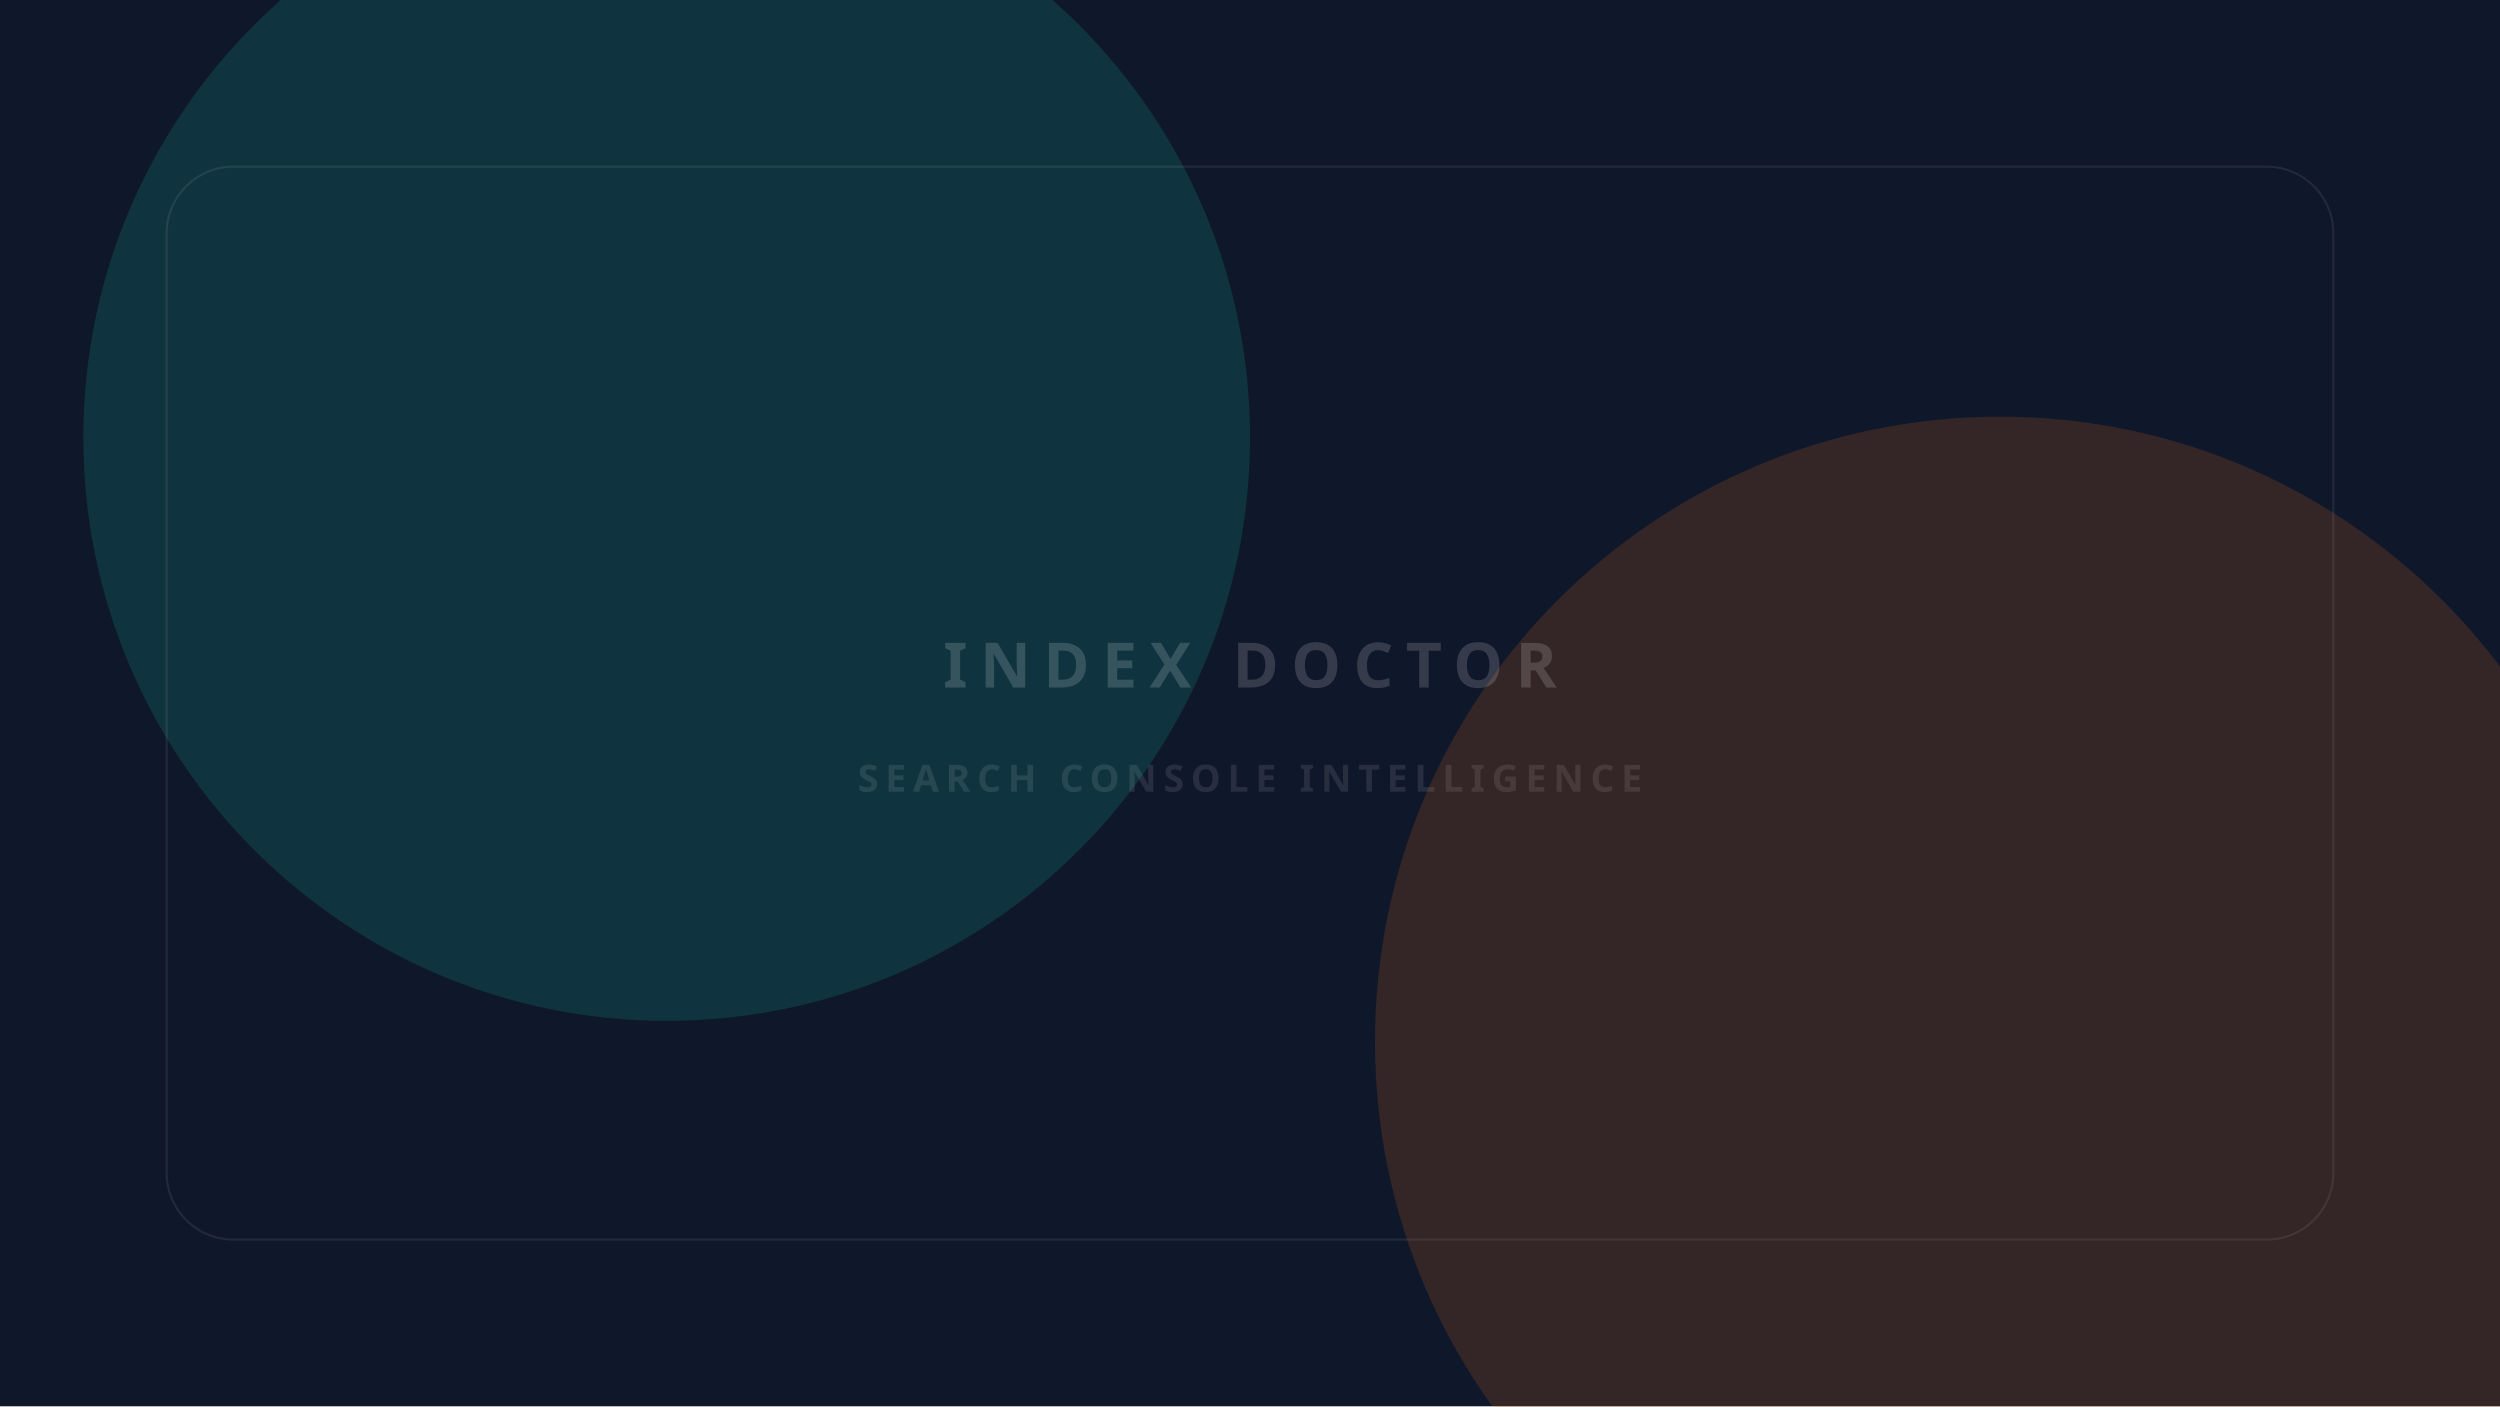
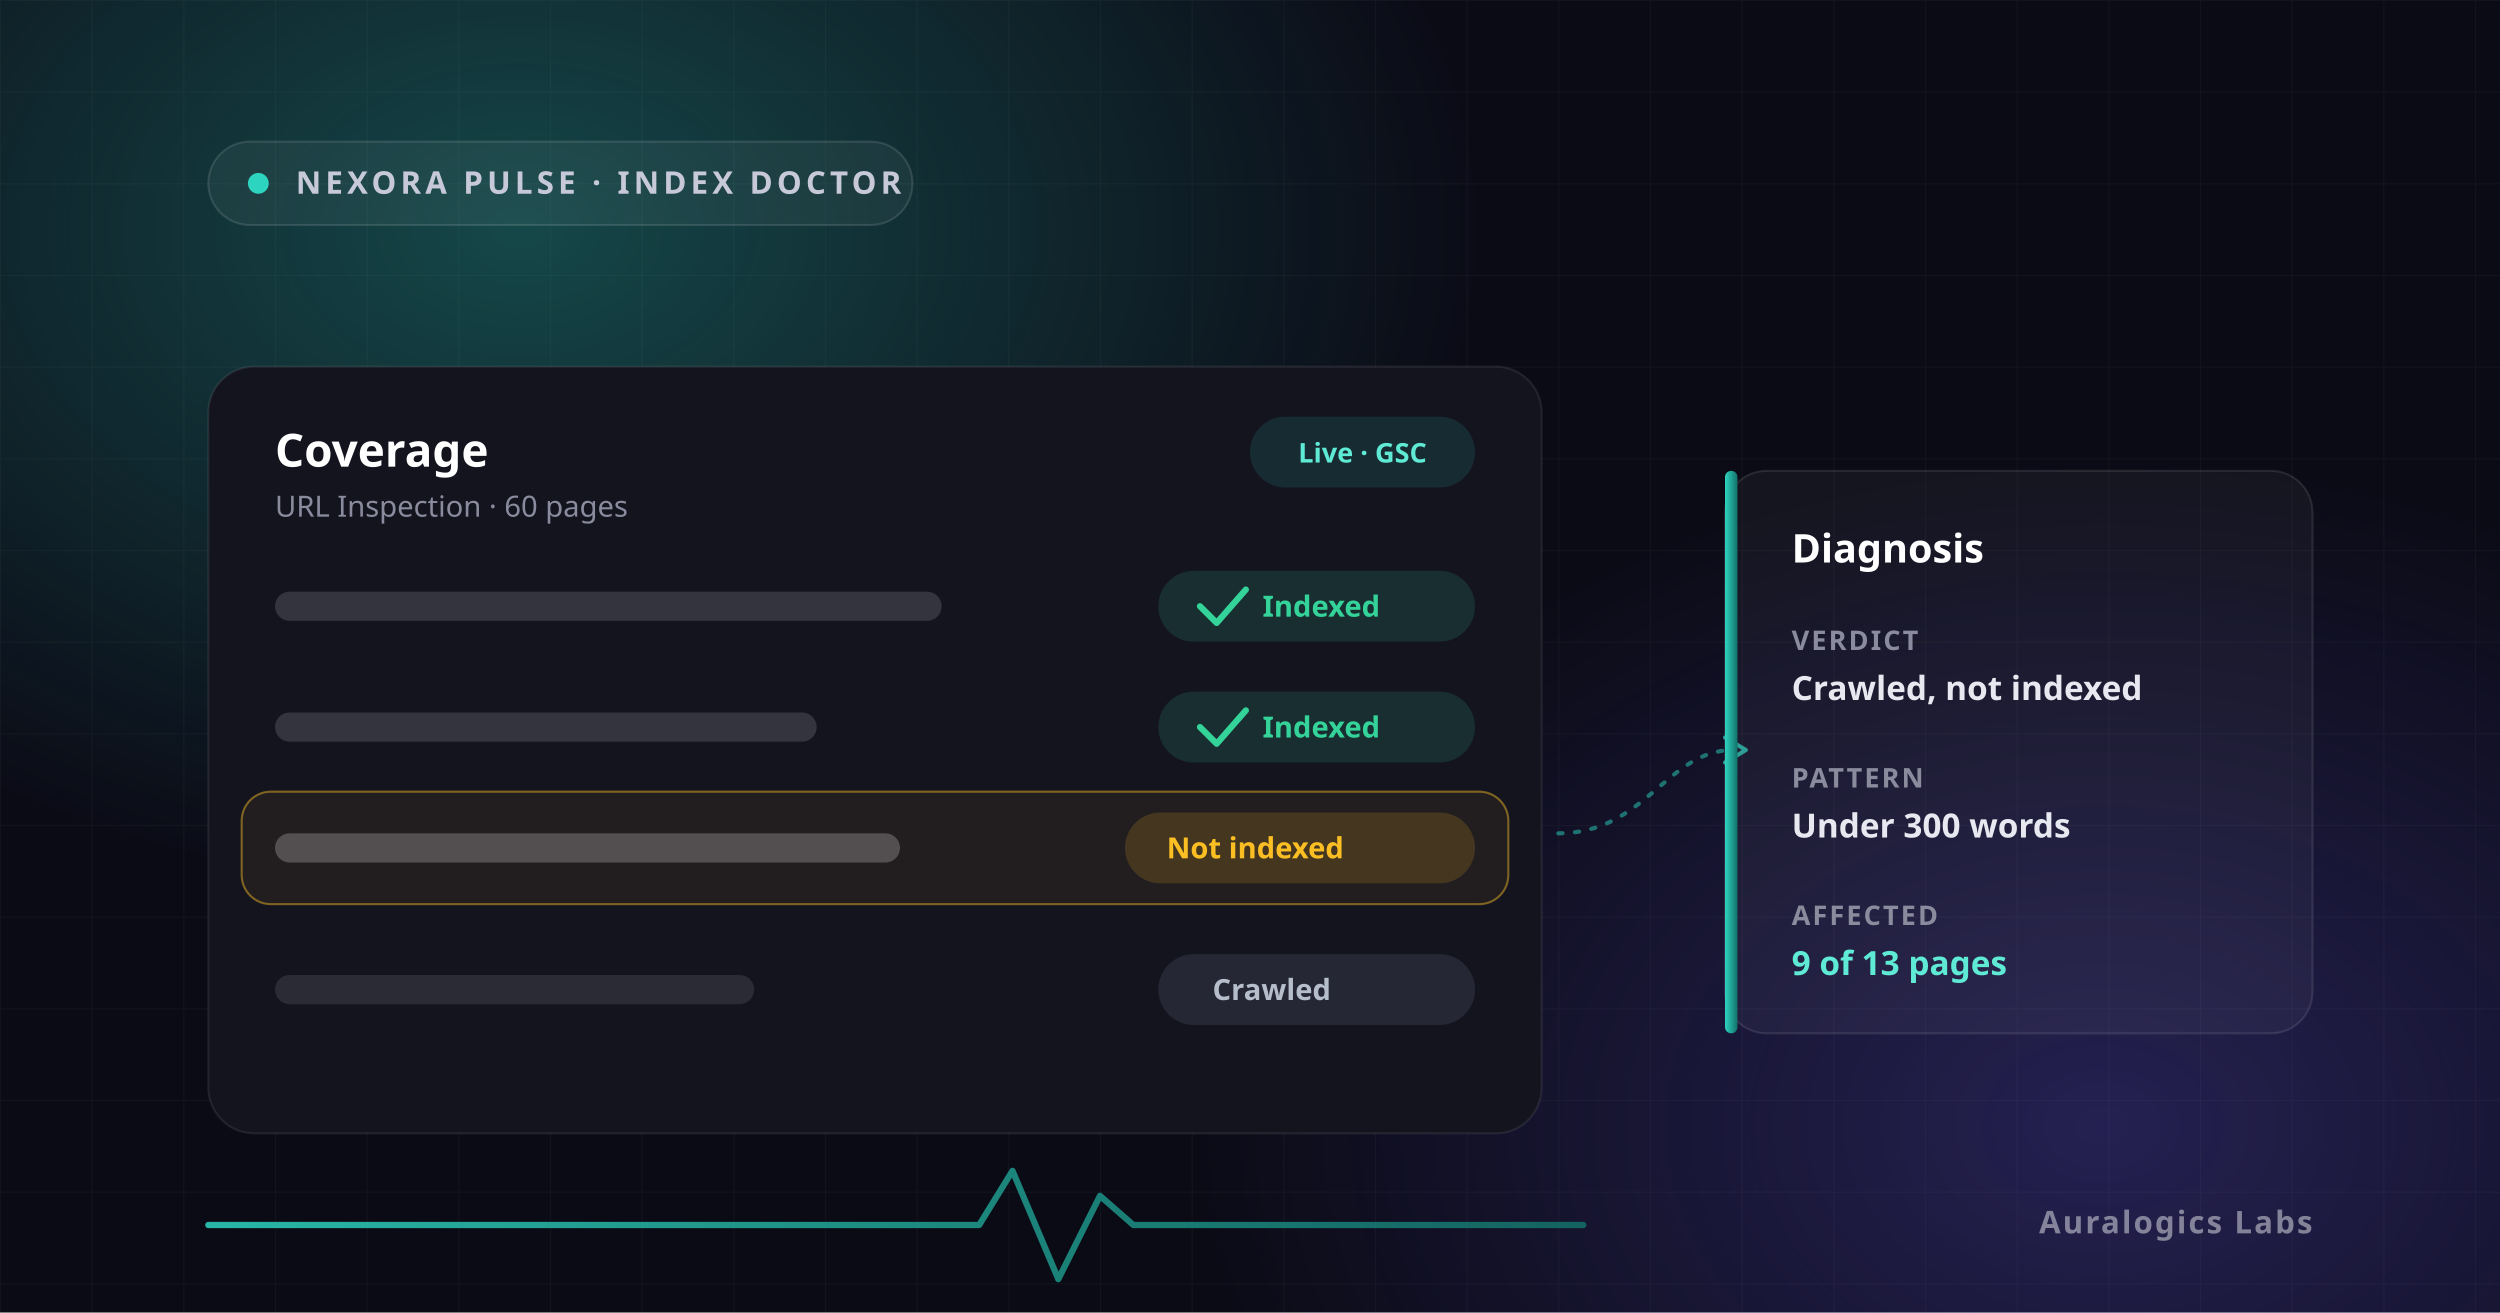
- <svg xmlns="http://www.w3.org/2000/svg" width="1200" height="675" viewBox="0 0 1200 675" fill="none">
-   <rect width="1200" height="675" fill="#0F172A" />
-   <circle cx="320" cy="210" r="280" fill="#13716A" fill-opacity="0.32" />
-   <circle cx="960" cy="500" r="300" fill="#F97316" fill-opacity="0.16" />
-   <rect x="80" y="80" width="1040" height="515" rx="32" stroke="white" stroke-opacity="0.08" />
-   <text x="600" y="330" text-anchor="middle" fill="white" fill-opacity="0.16" font-family="system-ui,sans-serif" font-size="30" font-weight="700" letter-spacing="0.2em">INDEX DOCTOR</text>
-   <text x="600" y="380" text-anchor="middle" fill="white" fill-opacity="0.1" font-family="system-ui,sans-serif" font-size="18" font-weight="600" letter-spacing="0.18em">SEARCH CONSOLE INTELLIGENCE</text>
+ <svg xmlns="http://www.w3.org/2000/svg" width="1200" height="630" viewBox="0 0 1200 630" fill="none" font-family="'DM Sans', ui-sans-serif, system-ui, sans-serif">
+   <defs>
+     <radialGradient id="glowTeal" cx="0.5" cy="0.5" r="0.5">
+       <stop offset="0%" stop-color="#2DD4BF" stop-opacity="0.30" />
+       <stop offset="100%" stop-color="#2DD4BF" stop-opacity="0" />
+     </radialGradient>
+     <radialGradient id="glowViolet" cx="0.5" cy="0.5" r="0.5">
+       <stop offset="0%" stop-color="#6D5EFA" stop-opacity="0.26" />
+       <stop offset="100%" stop-color="#6D5EFA" stop-opacity="0" />
+     </radialGradient>
+     <linearGradient id="tealLine" x1="0" y1="0" x2="1" y2="0">
+       <stop offset="0%" stop-color="#2DD4BF" />
+       <stop offset="100%" stop-color="#13716A" />
+     </linearGradient>
+     <pattern id="grid" width="44" height="44" patternUnits="userSpaceOnUse">
+       <path d="M44 0H0V44" fill="none" stroke="#FFFFFF" stroke-opacity="0.035" stroke-width="1" />
+     </pattern>
+   </defs>
+   <rect width="1200" height="630" fill="#0B0B16" />
+   <rect width="1200" height="630" fill="url(#grid)" />
+   <ellipse cx="250" cy="110" rx="460" ry="320" fill="url(#glowTeal)" />
+   <ellipse cx="1010" cy="540" rx="440" ry="320" fill="url(#glowViolet)" />
+   <g>
+     <rect x="100" y="68" width="338" height="40" rx="20" fill="#FFFFFF" fill-opacity="0.05" stroke="#FFFFFF" stroke-opacity="0.12" />
+     <circle cx="124" cy="88" r="5" fill="#2DD4BF" />
+     <text x="142" y="93" fill="#C7C9D9" font-size="15" font-weight="700" letter-spacing="2">NEXORA PULSE · INDEX DOCTOR</text>
+   </g>
+   <g>
+     <rect x="100" y="176" width="640" height="368" rx="22" fill="#14141F" stroke="#FFFFFF" stroke-opacity="0.08" />
+     <text x="132" y="224" fill="#FFFFFF" font-size="22" font-weight="700">Coverage</text>
+     <text x="132" y="248" fill="#8A8C9E" font-size="14" font-weight="500">URL Inspection · 60 pages</text>
+     <rect x="600" y="200" width="108" height="34" rx="17" fill="#2DD4BF" fill-opacity="0.12" />
+     <text x="654" y="222" fill="#5EEAD4" font-size="13" font-weight="700" text-anchor="middle">Live · GSC</text>
+     <g transform="translate(0,286)">
+       <rect x="132" y="-2" width="320" height="14" rx="7" fill="#FFFFFF" fill-opacity="0.14" />
+       <rect x="556" y="-12" width="152" height="34" rx="17" fill="#34D399" fill-opacity="0.14" />
+       <path d="M576 5 l8 8 l14 -16" stroke="#34D399" stroke-width="3" fill="none" stroke-linecap="round" stroke-linejoin="round" />
+       <text x="606" y="10" fill="#34D399" font-size="14" font-weight="700">Indexed</text>
+     </g>
+     <g transform="translate(0,344)">
+       <rect x="132" y="-2" width="260" height="14" rx="7" fill="#FFFFFF" fill-opacity="0.14" />
+       <rect x="556" y="-12" width="152" height="34" rx="17" fill="#34D399" fill-opacity="0.14" />
+       <path d="M576 5 l8 8 l14 -16" stroke="#34D399" stroke-width="3" fill="none" stroke-linecap="round" stroke-linejoin="round" />
+       <text x="606" y="10" fill="#34D399" font-size="14" font-weight="700">Indexed</text>
+     </g>
+     <g transform="translate(0,402)">
+       <rect x="116" y="-22" width="608" height="54" rx="14" fill="#FBBF24" fill-opacity="0.06" stroke="#FBBF24" stroke-opacity="0.45" />
+       <rect x="132" y="-2" width="300" height="14" rx="7" fill="#FFFFFF" fill-opacity="0.22" />
+       <rect x="540" y="-12" width="168" height="34" rx="17" fill="#FBBF24" fill-opacity="0.16" />
+       <text x="560" y="10" fill="#FBBF24" font-size="14" font-weight="700">Not indexed</text>
+     </g>
+     <g transform="translate(0,470)">
+       <rect x="132" y="-2" width="230" height="14" rx="7" fill="#FFFFFF" fill-opacity="0.10" />
+       <rect x="556" y="-12" width="152" height="34" rx="17" fill="#94A3B8" fill-opacity="0.14" />
+       <text x="582" y="10" fill="#B6BECC" font-size="14" font-weight="700">Crawled</text>
+     </g>
+   </g>
+   <path d="M748 400 C 790 400, 800 360, 832 360" stroke="#2DD4BF" stroke-opacity="0.5" stroke-width="2" fill="none" stroke-dasharray="2 6" stroke-linecap="round" />
+   <path d="M828 354 l10 6 l-10 6" stroke="#2DD4BF" stroke-opacity="0.7" stroke-width="2" fill="none" stroke-linecap="round" stroke-linejoin="round" />
+   <g>
+     <rect x="828" y="226" width="282" height="270" rx="20" fill="#FFFFFF" fill-opacity="0.04" stroke="#FFFFFF" stroke-opacity="0.10" />
+     <rect x="828" y="226" width="6" height="270" rx="3" fill="url(#tealLine)" />
+     <text x="860" y="270" fill="#FFFFFF" font-size="19" font-weight="700">Diagnosis</text>
+     <text x="860" y="312" fill="#8A8C9E" font-size="13" font-weight="600" letter-spacing="1">VERDICT</text>
+     <text x="860" y="336" fill="#E7E8F0" font-size="16" font-weight="600">Crawled, not indexed</text>
+     <text x="860" y="378" fill="#8A8C9E" font-size="13" font-weight="600" letter-spacing="1">PATTERN</text>
+     <text x="860" y="402" fill="#E7E8F0" font-size="16" font-weight="600">Under 300 words</text>
+     <text x="860" y="444" fill="#8A8C9E" font-size="13" font-weight="600" letter-spacing="1">AFFECTED</text>
+     <text x="860" y="468" fill="#5EEAD4" font-size="16" font-weight="700">9 of 13 pages</text>
+   </g>
+   <path d="M100 588 H470 l16 -26 l22 52 l20 -40 l16 14 H760" stroke="url(#tealLine)" stroke-width="3" fill="none" stroke-linecap="round" stroke-linejoin="round" opacity="0.85" />
+   <text x="1110" y="592" fill="#FFFFFF" fill-opacity="0.45" font-size="15" font-weight="700" text-anchor="end" letter-spacing="1">Auralogics Labs</text>
</svg>
